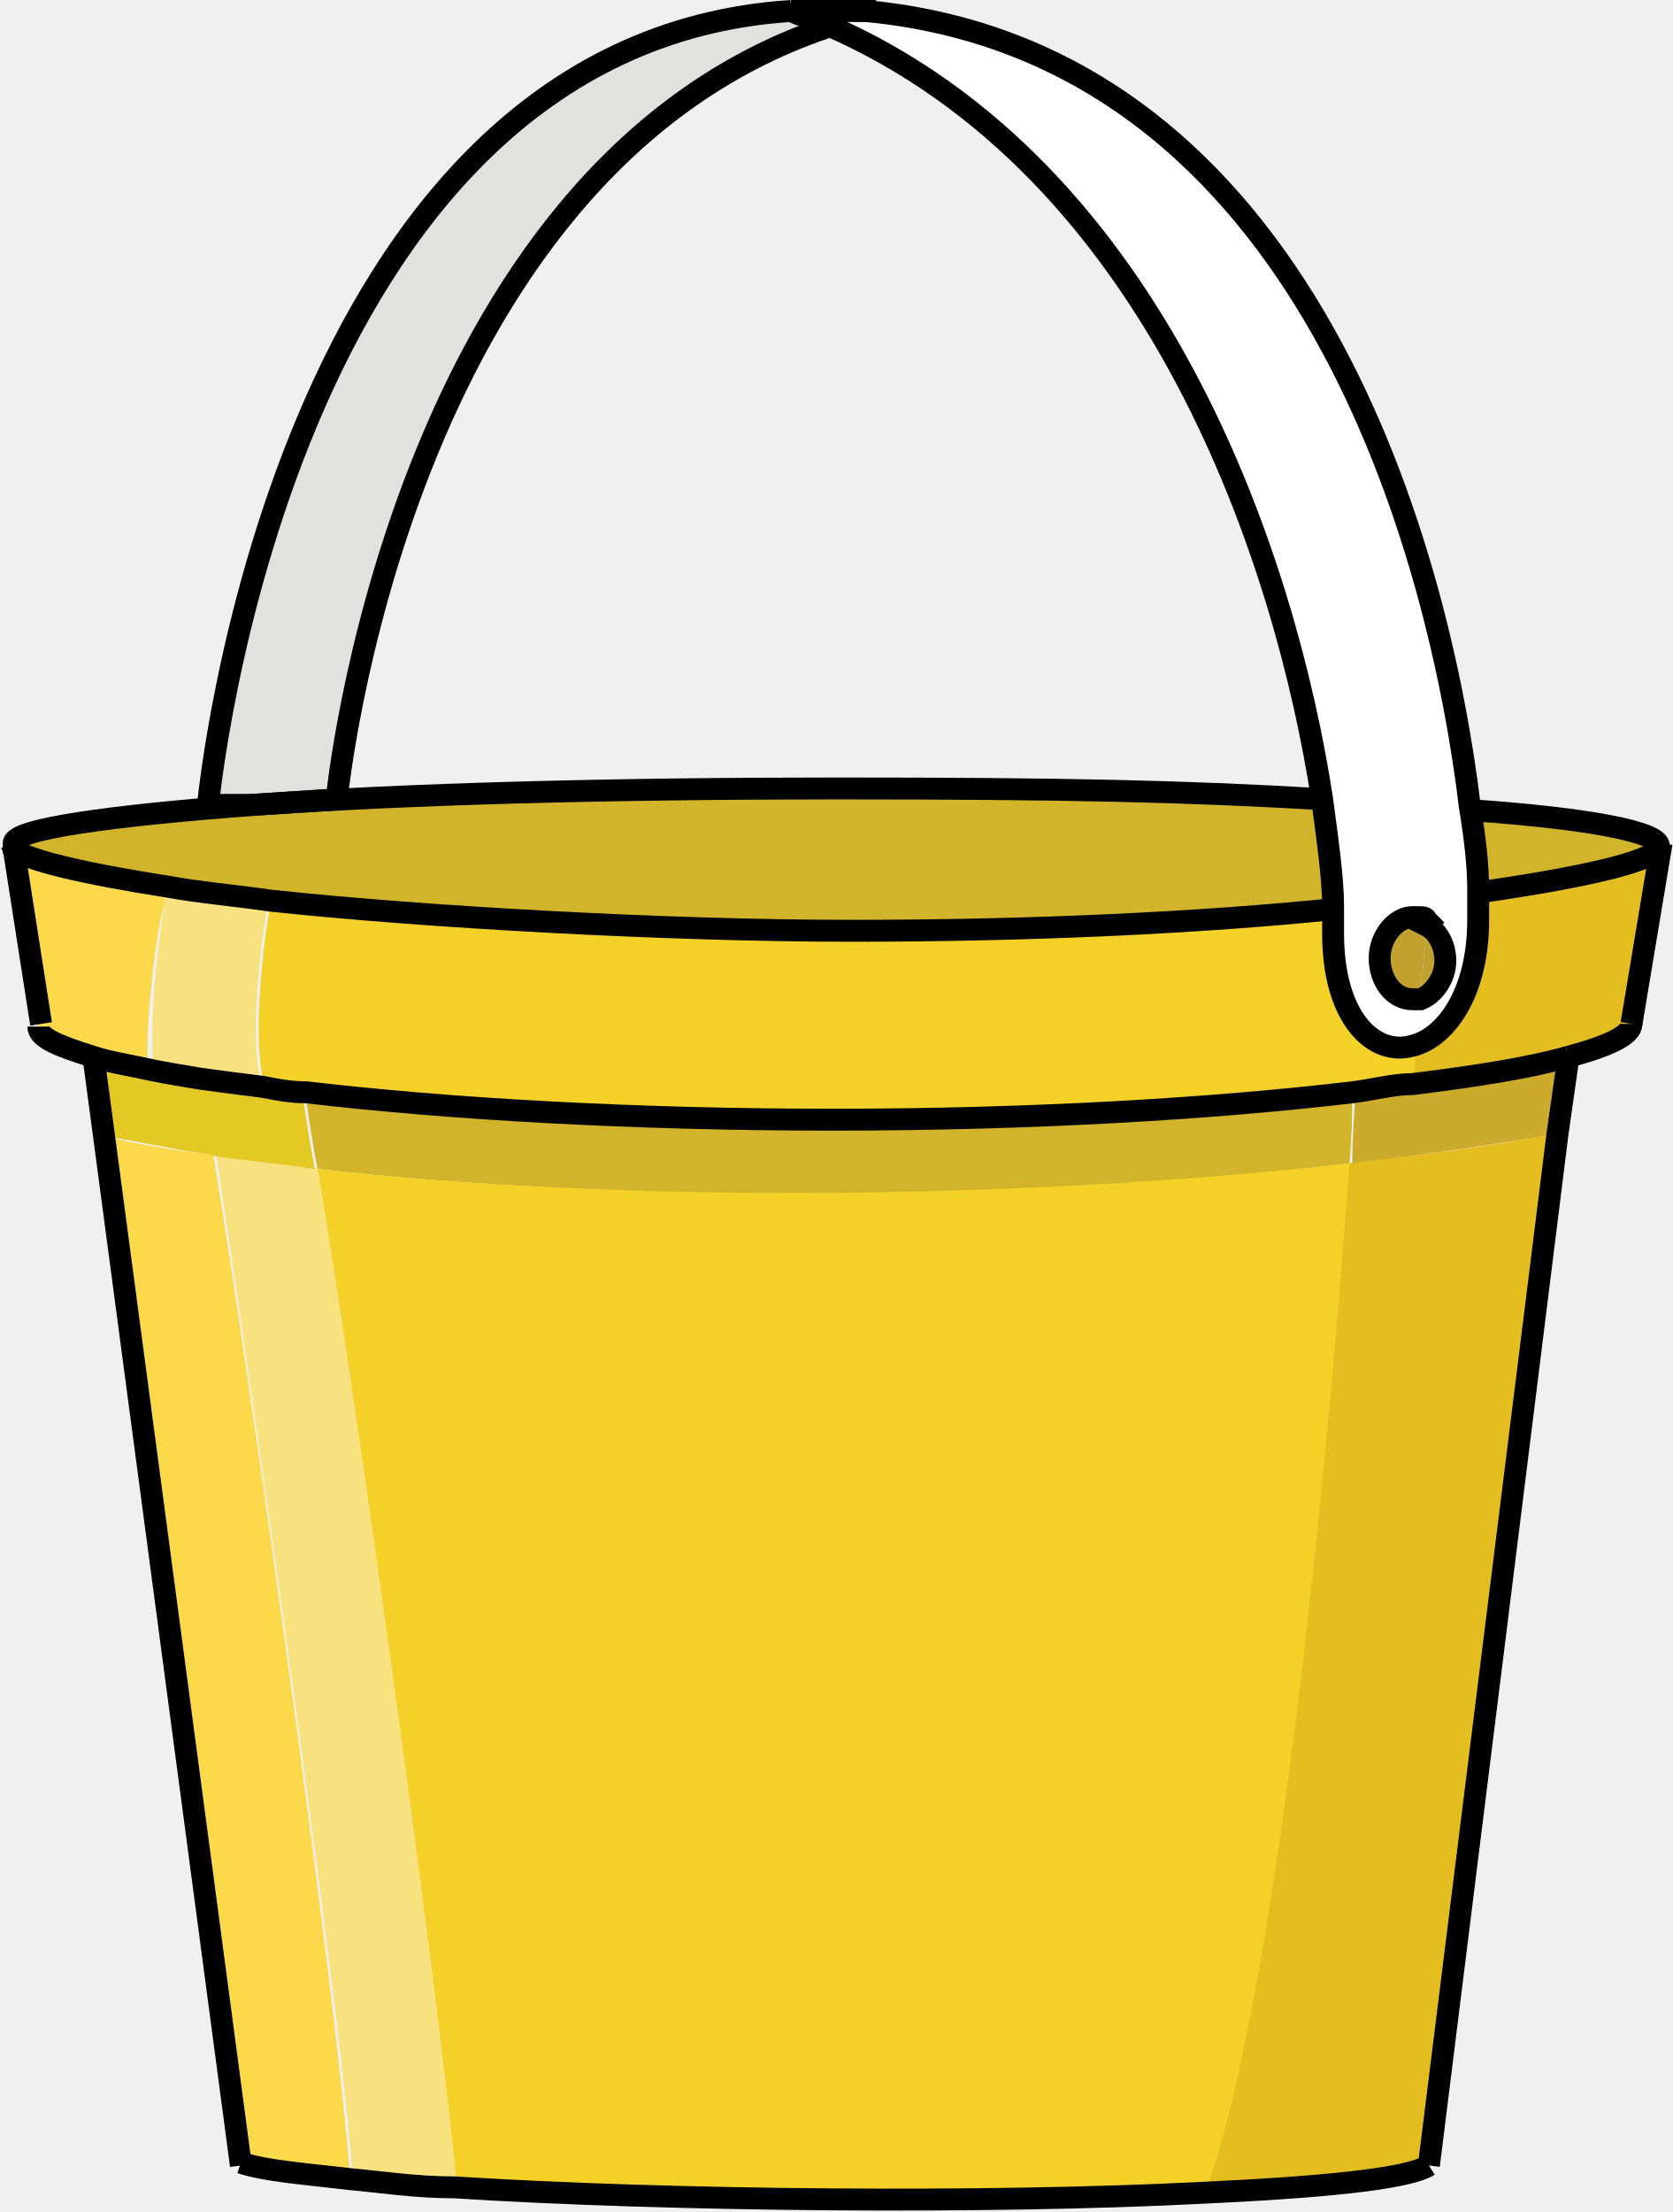
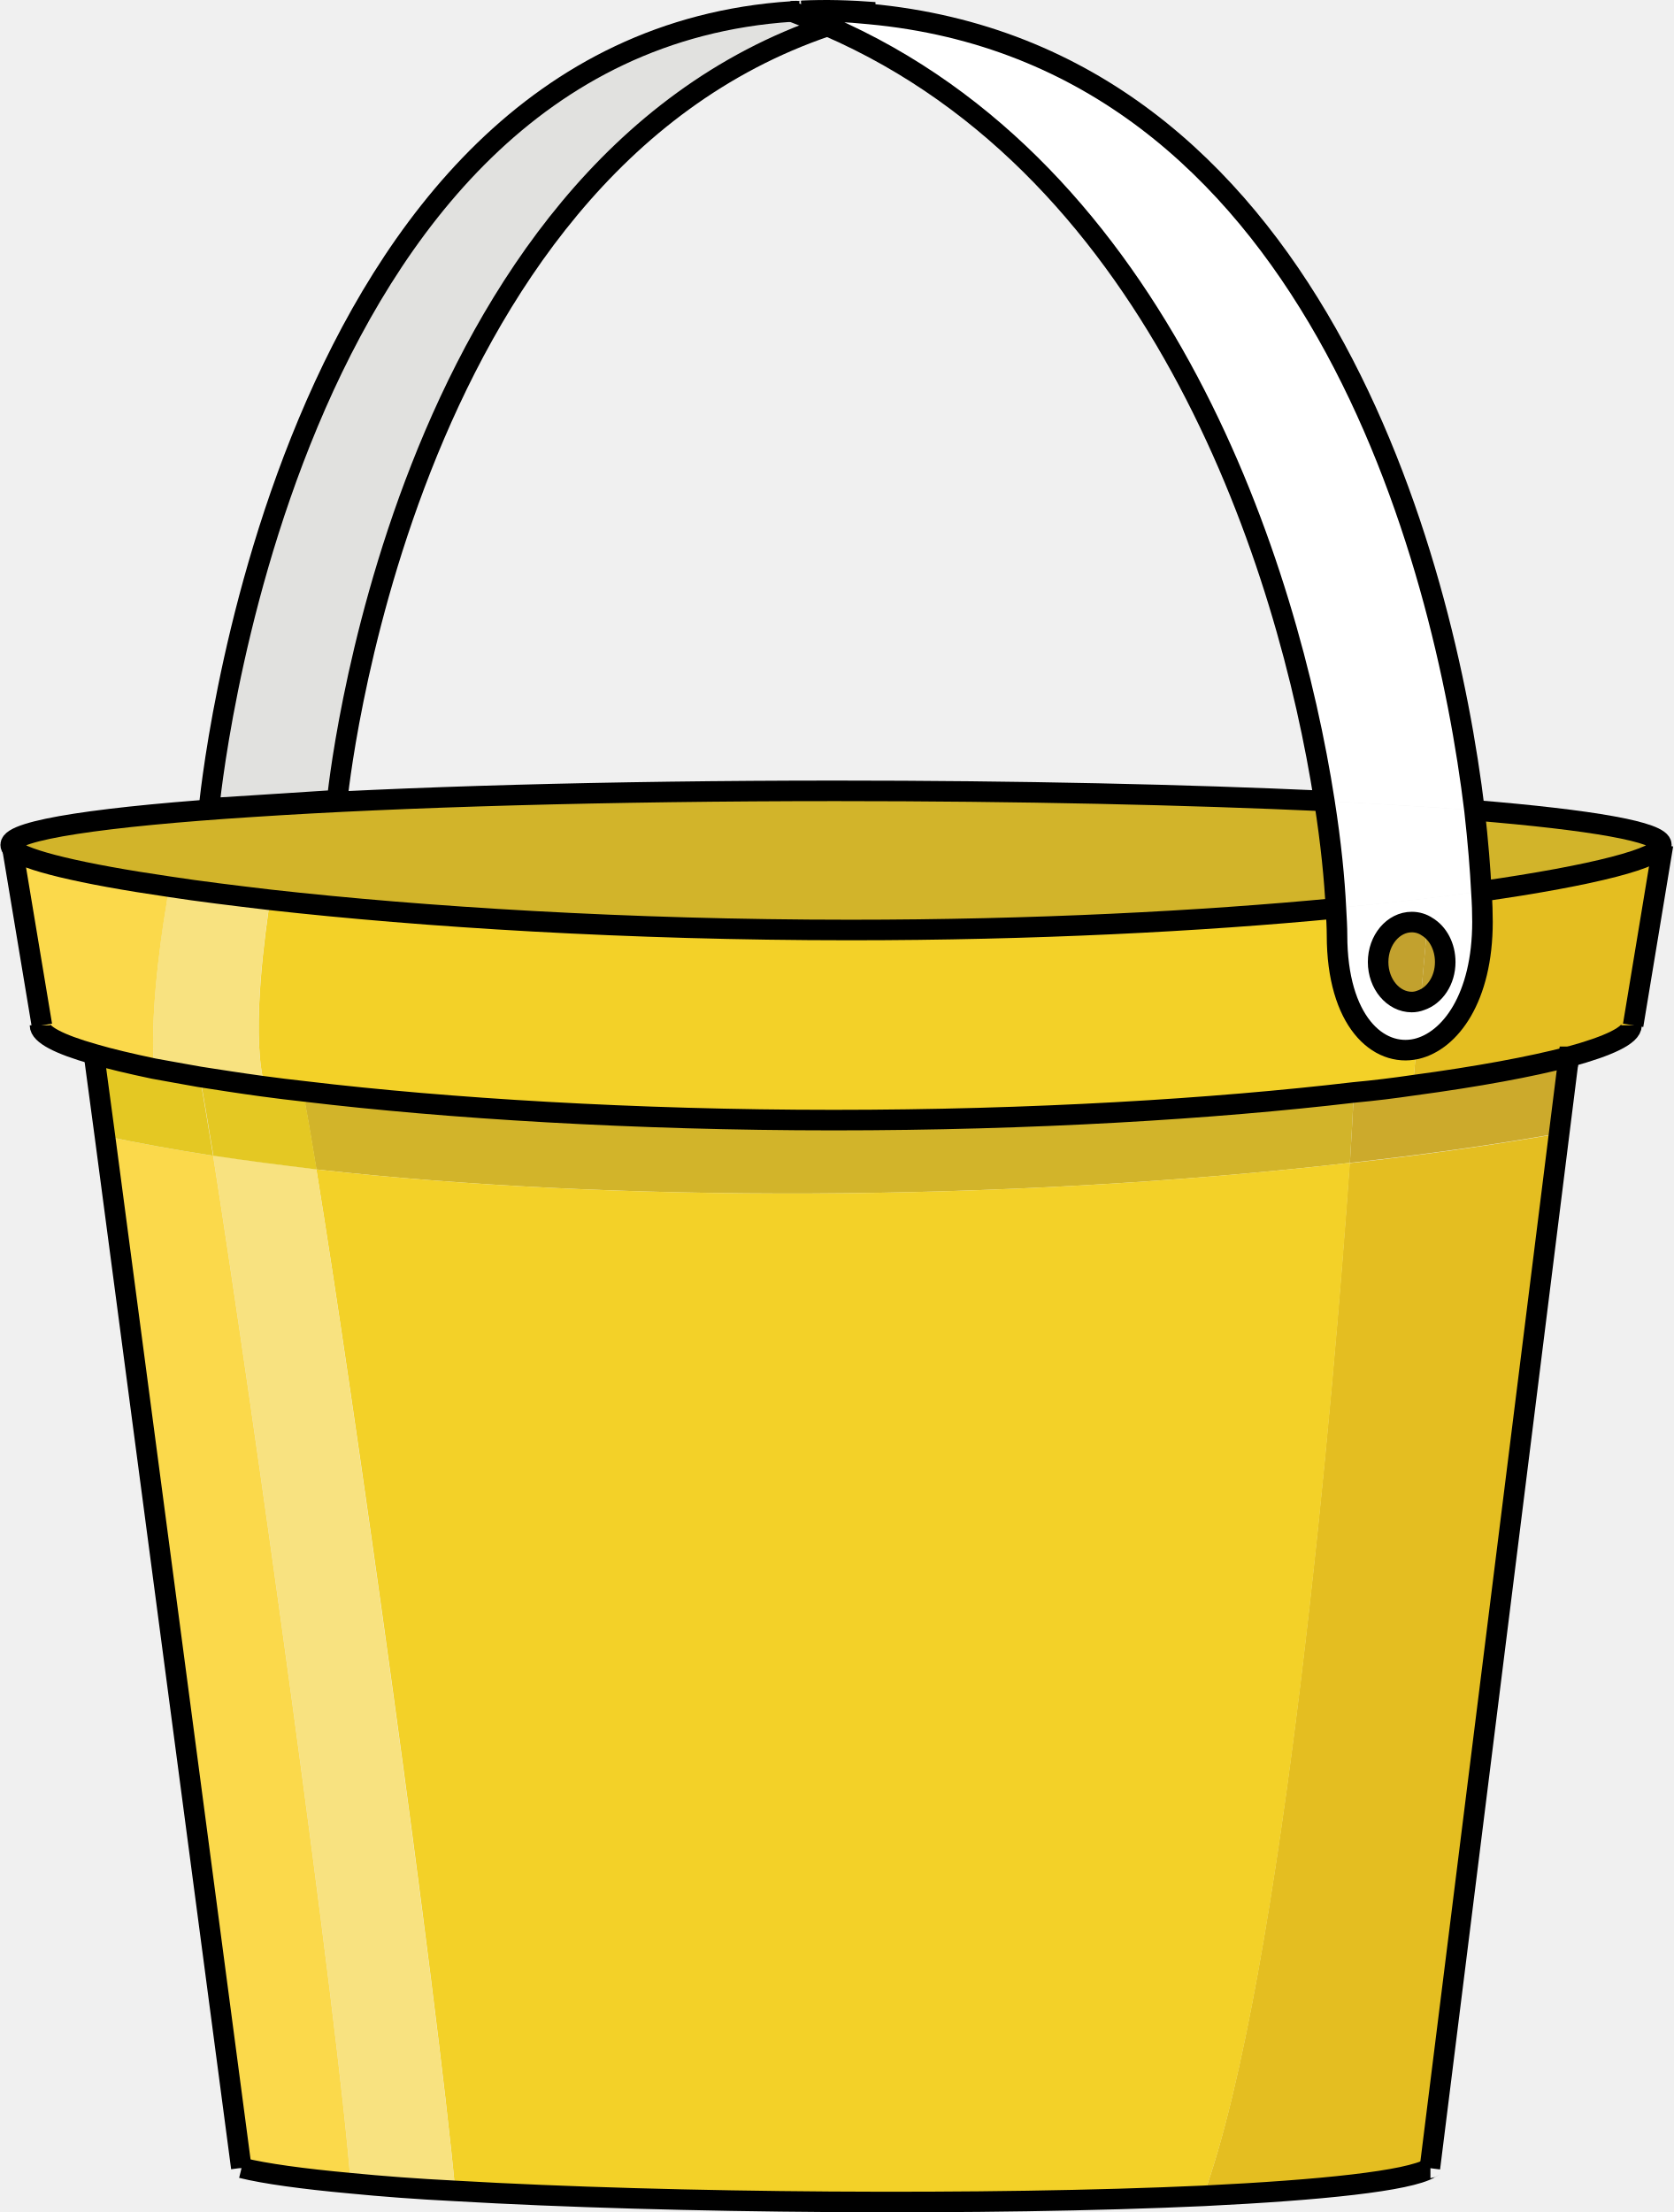
- <svg xmlns="http://www.w3.org/2000/svg" id="a" width="61.1" height="80.8" viewBox="0 0 61.1 80.8">
+ <svg xmlns="http://www.w3.org/2000/svg" id="a" width="61.08" height="80.75" viewBox="0 0 61.08 80.75">
  <defs>
-     <style>.c{fill:none;stroke:#000;stroke-width:.8px;}.d{fill:#f7c2d9;}.d,.e,.f,.g,.h,.i,.j,.k,.l,.m,.n,.o{stroke-width:0px;}.e{fill:#f8e280;}.f{fill:#d2b42a;}.g{fill:#ccaa2c;}.h{fill:#e1e1df;}.i{fill:#c2a12e;}.j{fill:#fbd94b;}.k{fill:#f3d128;}.l{fill:#fff;}.m{fill:#e4be21;}.n{fill:#e4c823;}.o{fill:url(#b);}</style>
-     <linearGradient id="b" x1="3.7" y1=".4" x2="31.9" y2=".4" gradientUnits="userSpaceOnUse">
+     <style>.c{fill:none;stroke:#000;stroke-width:.75px;}.d{fill:#f7c2d9;}.d,.e,.f,.g,.h,.i,.j,.k,.l,.m,.n,.o{stroke-width:0px;}.e{fill:#f8e280;}.f{fill:#d2b42a;}.g{fill:#ccaa2c;}.h{fill:#e1e1df;}.i{fill:#c2a12e;}.j{fill:#fbd94b;}.k{fill:#f3d128;}.l{fill:#fff;}.m{fill:#e4be21;}.n{fill:#e4c823;}.o{fill:url(#b);}</style>
+     <linearGradient id="b" x1="3.72" y1=".44" x2="31.93" y2=".44" gradientUnits="userSpaceOnUse">
      <stop offset="0" stop-color="#f7c1d8" />
      <stop offset="1" stop-color="#eb008b" />
    </linearGradient>
  </defs>
-   <path class="m" d="m57.3,38.6h0c-1.4.4-3.3.7-5.7,1,0-.4,0-.9.1-1.3,1.2-.3,2.4-1.9,2.4-4.6s0-.7,0-1.1c4.1-.6,6.6-1.2,6.6-1.7h0l-1.1,6.6h0c0,.4-.8.8-2.3,1.2Z" />
-   <path class="g" d="m51.6,39.6c2.4-.3,4.3-.7,5.7-1l-.3,2.8c-2.4.4-5,.8-7.6,1.1,0-1.1.1-2,.1-2.6.8,0,1.5-.2,2.2-.3Z" />
-   <path class="m" d="m56.9,41.4l-4.7,37.8c-.8.5-4,.8-8.3,1h0c2.9-8,4.8-29.5,5.3-37.7,2.6-.3,5.2-.6,7.6-1.1Z" />
-   <path class="f" d="m60.6,30.8c0,.5-2.4,1.1-6.6,1.7,0-.8-.1-1.8-.3-3,4.3.3,6.8.8,6.8,1.3Z" />
-   <path class="l" d="m51.9,36.5c.5-.2.9-.7.9-1.4s-.3-1.1-.7-1.3c-.2-.1-.4-.2-.6-.2-.7,0-1.2.7-1.2,1.5s.6,1.5,1.2,1.5.2,0,.3,0Zm-.2,1.8c-1.4.3-2.9-1-2.9-4.1s0-.6,0-1c2-.2,3.8-.4,5.3-.6,0,.4,0,.8,0,1.1,0,2.8-1.2,4.3-2.4,4.6Z" />
-   <path class="l" d="m53.8,29.6c.1,1.2.2,2.2.3,3-1.5.2-3.3.4-5.3.6,0-1-.2-2.4-.4-3.9,2,.1,3.9.2,5.5.3Z" />
-   <path class="l" d="m53.8,29.6c-1.6-.1-3.4-.2-5.5-.3-1.3-8.5-5.9-23-18.1-28.3.5-.2,1-.3,1.5-.4,16.2,1.5,21,19.9,22.1,29.1Z" />
-   <path class="i" d="m52.1,33.8c.4.2.7.7.7,1.3s-.4,1.2-.9,1.4c0-.9.2-1.8.2-2.7Z" />
-   <path class="i" d="m52.1,33.8c0,.9-.2,1.8-.2,2.7,0,0-.2,0-.3,0-.7,0-1.2-.7-1.2-1.5s.6-1.5,1.2-1.5.4,0,.6.2Z" />
-   <path class="k" d="m49.4,39.9c-5.1.6-11.7,1-19,1s-14.1-.4-19.2-1c-.6,0-1.1-.1-1.6-.2v-.3c-.4-1.9.1-5.5.3-6.5,5.5.6,13,1.1,21.2,1.1s12.8-.3,17.7-.8c0,.4,0,.7,0,1,0,3.1,1.5,4.5,2.9,4.1,0,.4,0,.9-.1,1.3-.7,0-1.4.2-2.2.3Z" />
-   <path class="f" d="m49.4,39.9c0,.6,0,1.4-.1,2.6-12.7,1.5-27.1,1.4-37.7.2-.2-1-.3-1.8-.4-2.4v-.5c5.2.6,11.9,1,19.3,1s13.9-.4,19-1Z" />
-   <path class="f" d="m9.9,32.8c-1.4-.2-2.6-.3-3.7-.5-3.2-.5-5.3-1-5.7-1.4,0,0,0-.1,0-.2,0-.5,3.4-1,8.8-1.4,5.5-.4,13-.6,21.3-.6s12.8.1,17.8.4c.2,1.5.4,2.9.4,3.9-4.9.5-11,.8-17.7.8s-15.6-.5-21.2-1.1Z" />
-   <path class="k" d="m49.3,42.5c-.6,8.2-2.4,29.7-5.3,37.7h0c-7.8.4-19.4.3-27.3-.2-.7-7.3-3.7-29-5.1-37.3,10.7,1.2,25,1.2,37.7-.2Z" />
-   <path class="o" d="m31.9.4c0,0-.1,0-.2,0-.8,0-1.6-.1-2.5-.1.9,0,1.7,0,2.7,0Z" />
-   <path class="d" d="m29.3.4c.9,0,1.7,0,2.5.1-.5.1-1,.3-1.5.4-.4-.2-.9-.4-1.3-.5,0,0,.2,0,.3,0,0,0,0,0,.1,0Z" />
-   <path class="h" d="m28.9.4c.4.2.9.3,1.3.5C14.5,6.3,12.3,29.2,12.3,29.2l-3.1.2h-1.6c0,0,2.6-27.8,21.3-29Z" />
-   <path class="d" d="m29.2.4c0,0-.2,0-.3,0,0,0,0,0,0,0,0,0,.2,0,.3,0Z" />
-   <path class="e" d="m11.6,42.7c1.4,8.3,4.4,30,5.1,37.3-1.4,0-2.7-.2-3.8-.3-.4-5.9-3.6-28.3-5-37.5,1.2.2,2.5.3,3.8.5Z" />
-   <path class="n" d="m11.1,40.3c.1.6.2,1.4.4,2.4-1.3-.2-2.6-.3-3.8-.5-.2-1.2-.4-2.2-.5-2.9.7.1,1.5.2,2.3.3.5,0,1.1.1,1.6.2v.5Z" />
-   <path class="j" d="m7.8,42.2c1.5,9.2,4.6,31.6,5,37.5-1.7-.2-3.1-.3-4-.6h0L3.8,41.5c1.2.3,2.5.5,4,.7Z" />
-   <path class="e" d="m7.3,39.3c-.6-.1-1.2-.2-1.7-.3-.2-2.4.4-5.9.4-5.9v-.7c1.2.2,2.4.3,3.8.5-.2,1.1-.7,4.6-.3,6.5v.3c-.9-.1-1.6-.2-2.3-.3Z" />
-   <path class="n" d="m5.6,39c.5,0,1.1.2,1.7.3.1.7.3,1.7.5,2.9-1.4-.2-2.7-.5-4-.7l-.4-3c.6.2,1.3.3,2.2.5Z" />
-   <path class="j" d="m3.4,38.5c-1.3-.4-2-.7-2-1.1h0l-1.1-6.4c.4.4,2.5.9,5.7,1.4v.7c-.1,0-.7,3.5-.6,5.9-.9-.2-1.6-.3-2.2-.5Z" />
-   <path class="c" d="m53.8,29.6c4.3.3,6.8.8,6.8,1.3s-2.4,1.1-6.6,1.7" />
-   <path class="c" d="m48.8,33.2c-4.9.5-11,.8-17.7.8s-15.6-.5-21.2-1.1c-1.4-.2-2.6-.3-3.7-.5-3.2-.5-5.3-1-5.7-1.4,0,0,0-.1,0-.2,0-.5,3.4-1,8.8-1.4,5.5-.4,13-.6,21.3-.6s12.8.1,17.8.4" />
-   <path class="c" d="m57.3,38.6c-1.4.4-3.3.7-5.7,1-.7,0-1.4.2-2.2.3-5.1.6-11.7,1-19,1s-14.1-.4-19.2-1c-.6,0-1.1-.1-1.6-.2-.8-.1-1.6-.2-2.3-.3-.6-.1-1.2-.2-1.7-.3-.9-.2-1.6-.3-2.2-.5-1.3-.4-2-.7-2-1.1" />
-   <path class="c" d="m59.6,37.4c0,.4-.8.8-2.3,1.2" />
-   <path class="c" d="m52.2,79.1s0,0,0,0c-.8.5-4,.8-8.3,1-7.8.4-19.4.3-27.3-.2-1.4,0-2.7-.2-3.8-.3-1.7-.2-3.1-.3-4-.6" />
-   <polyline class="c" points=".4 30.8 .5 31 1.5 37.4" />
-   <line class="c" x1="60.7" y1="30.8" x2="59.6" y2="37.4" />
-   <polyline class="c" points="8.8 79.1 8.8 79.1 3.8 41.5 3.4 38.5 3.4 38.4" />
-   <polyline class="c" points="52.2 79.1 56.9 41.4 57.3 38.6 57.3 38.6 57.3 38.4" />
-   <path class="c" d="m30.2,1C14.5,6.3,12.3,29.2,12.3,29.2l-3.1.2h-1.6c0,0,2.6-27.8,21.3-29" />
-   <path class="c" d="m29.3.4c.9,0,1.7,0,2.7,0,0,0-.1,0-.2,0" />
-   <path class="c" d="m29.2.4c0,0-.2,0-.3,0,0,0,0,0,0,0,.4.2.9.3,1.3.5,12.2,5.3,16.8,19.8,18.1,28.3.2,1.5.4,2.9.4,3.9,0,.4,0,.7,0,1,0,3.1,1.5,4.5,2.9,4.1,1.2-.3,2.4-1.9,2.4-4.6s0-.7,0-1.1c0-.8-.1-1.8-.3-3-1.1-9.2-5.9-27.6-22.1-29.1-.8,0-1.6-.1-2.5-.1" />
-   <path class="c" d="m52.1,33.8c.4.2.7.7.7,1.3s-.4,1.2-.9,1.4c0,0-.2,0-.3,0-.7,0-1.2-.7-1.2-1.5s.6-1.5,1.2-1.5.4,0,.6.2Z" />
+   <path class="m" d="m57.28,38.58h-.01c-1.38.36-3.31.72-5.69,1.04.05-.44.08-.9.12-1.34,1.23-.29,2.41-1.86,2.41-4.64,0-.31-.01-.67-.04-1.1,4.13-.59,6.58-1.23,6.58-1.7h.06l-1.09,6.59h-.06c0,.36-.81.75-2.28,1.15Z" />
+   <path class="g" d="m51.58,39.62c2.38-.32,4.31-.68,5.69-1.04l-.35,2.79c-2.44.43-5.01.79-7.64,1.08.07-1.14.12-2.01.14-2.56.75-.07,1.47-.17,2.16-.26Z" />
+   <path class="m" d="m56.92,41.37l-4.72,37.78c-.8.47-3.97.8-8.27,1.01h0c2.92-8.04,4.78-29.53,5.34-37.7,2.64-.29,5.2-.65,7.64-1.08Z" />
+   <path class="f" d="m60.65,30.84c0,.47-2.44,1.11-6.58,1.7-.04-.8-.12-1.81-.25-2.96,4.27.35,6.83.79,6.83,1.26Z" />
+   <path class="l" d="m51.86,36.52c.52-.17.9-.73.9-1.4,0-.56-.26-1.05-.66-1.29-.17-.11-.36-.17-.56-.17-.68,0-1.23.66-1.23,1.46s.55,1.46,1.23,1.46c.11,0,.23-.02.32-.06Zm-.16,1.76c-1.4.32-2.9-1.02-2.9-4.15,0-.29-.01-.62-.04-.98,1.98-.19,3.76-.4,5.31-.61.02.43.04.79.04,1.1,0,2.78-1.17,4.35-2.41,4.64Z" />
+   <path class="l" d="m53.82,29.58c.13,1.15.22,2.16.25,2.96-1.55.22-3.33.42-5.31.61-.05-1.04-.18-2.37-.42-3.91,2.04.11,3.88.22,5.48.34Z" />
+   <path class="l" d="m53.82,29.58c-1.59-.12-3.44-.23-5.48-.34-1.32-8.48-5.89-23-18.14-28.3.49-.17.99-.32,1.51-.44,16.2,1.49,20.99,19.89,22.1,29.08Z" />
+   <path class="i" d="m52.1,33.83c.4.24.66.73.66,1.29,0,.67-.38,1.23-.9,1.4.08-.9.16-1.8.24-2.7Z" />
+   <path class="i" d="m52.1,33.83c-.08.9-.16,1.8-.24,2.7-.1.04-.22.06-.32.06-.68,0-1.23-.66-1.23-1.46s.55-1.46,1.23-1.46c.2,0,.4.06.56.17Z" />
+   <path class="k" d="m49.42,39.89c-5.1.6-11.74,1.01-18.99,1.01s-14.14-.43-19.24-1.04c-.56-.06-1.11-.13-1.63-.2l.04-.28c-.41-1.92.1-5.45.26-6.53,5.54.62,13.03,1.1,21.16,1.1,6.72,0,12.83-.32,17.74-.79.02.36.04.69.04.98,0,3.13,1.5,4.47,2.9,4.15-.04.44-.07.9-.12,1.34-.68.1-1.4.19-2.16.26Z" />
+   <path class="f" d="m49.42,39.89c-.02.55-.07,1.43-.14,2.56-12.72,1.46-27.05,1.44-37.73.24-.17-1.01-.3-1.82-.41-2.38l.05-.46c5.1.61,11.84,1.04,19.24,1.04s13.89-.41,18.99-1.01Z" />
+   <path class="f" d="m9.86,32.84c-1.35-.16-2.59-.31-3.69-.48-3.23-.47-5.3-.97-5.71-1.37-.06-.06-.08-.11-.08-.16,0-.54,3.37-1.04,8.83-1.39,5.45-.36,12.99-.58,21.3-.58,6.67,0,12.84.14,17.84.37.24,1.53.37,2.86.42,3.91-4.91.47-11.02.79-17.74.79-8.12,0-15.62-.48-21.16-1.1Z" />
+   <path class="k" d="m49.28,42.45c-.56,8.17-2.42,29.66-5.34,37.69h0c-7.82.37-19.4.29-27.32-.17-.68-7.31-3.71-28.98-5.07-37.28,10.67,1.2,25,1.22,37.73-.24Z" />
+   <path class="o" d="m31.93.45c-.07.01-.14.04-.22.06-.79-.08-1.61-.12-2.46-.11.86-.05,1.75-.02,2.67.05Z" />
+   <path class="d" d="m29.26.4c.85-.01,1.67.02,2.46.11-.52.12-1.02.28-1.51.44-.42-.19-.86-.36-1.31-.53.08-.01.17-.01.25-.01.04-.01.07-.01.11-.01Z" />
+   <path class="h" d="m28.9.42c.44.17.89.34,1.31.53C14.52,6.26,12.31,29.21,12.31,29.21l-3.1.2-1.58.1S10.2,1.65,28.9.42Z" />
+   <path class="d" d="m29.15.41c-.08,0-.17,0-.25.01-.01,0-.02-.01-.04-.01.1,0,.19-.01.29,0Z" />
+   <path class="e" d="m11.55,42.69c1.35,8.3,4.38,29.98,5.07,37.28-1.4-.07-2.7-.17-3.82-.28-.44-5.91-3.56-28.26-5.02-37.51,1.2.18,2.46.35,3.77.5Z" />
+   <path class="n" d="m11.15,40.31c.11.56.24,1.38.41,2.38-1.32-.16-2.58-.32-3.77-.5-.2-1.21-.36-2.18-.49-2.88.71.11,1.46.23,2.28.34.52.07,1.07.14,1.63.2l-.05.46Z" />
+   <path class="j" d="m7.78,42.19c1.46,9.25,4.58,31.61,5.02,37.51-1.75-.16-3.13-.35-3.98-.56h-.01L3.83,41.47c1.21.26,2.54.5,3.95.72Z" />
+   <path class="e" d="m7.29,39.31c-.59-.11-1.15-.2-1.67-.3-.18-2.41.44-5.91.44-5.91l.11-.74c1.1.17,2.34.32,3.69.48-.17,1.08-.67,4.61-.26,6.53l-.04.28c-.81-.11-1.57-.23-2.28-.34Z" />
+   <path class="n" d="m5.62,39.01c.52.1,1.08.19,1.67.3.13.69.29,1.67.49,2.88-1.41-.22-2.74-.46-3.95-.72l-.4-2.98c.61.18,1.34.35,2.19.53Z" />
+   <path class="j" d="m3.43,38.49c-1.27-.36-1.96-.72-1.96-1.05h.06l-1.07-6.43c.42.4,2.48.9,5.71,1.37l-.11.74s-.62,3.5-.44,5.91c-.85-.18-1.58-.35-2.19-.53Z" />
+   <path class="c" d="m53.82,29.58c4.27.35,6.83.79,6.83,1.26s-2.44,1.11-6.58,1.7" />
+   <path class="c" d="m48.77,33.16c-4.91.47-11.02.79-17.74.79-8.12,0-15.62-.48-21.16-1.1-1.35-.16-2.59-.31-3.69-.48-3.23-.47-5.3-.97-5.71-1.37-.06-.06-.08-.11-.08-.16,0-.54,3.37-1.04,8.83-1.39,5.45-.36,12.99-.58,21.3-.58,6.67,0,12.84.14,17.84.37" />
+   <path class="c" d="m57.27,38.58c-1.38.36-3.31.72-5.69,1.04-.68.1-1.4.19-2.16.26-5.1.6-11.74,1.01-18.99,1.01s-14.14-.43-19.24-1.04c-.56-.06-1.11-.13-1.63-.2-.81-.11-1.57-.23-2.28-.34-.59-.11-1.15-.2-1.67-.3-.85-.18-1.58-.35-2.19-.53-1.27-.36-1.96-.72-1.96-1.05" />
+   <path class="c" d="m59.56,37.43c0,.36-.81.75-2.28,1.15" />
+   <path class="c" d="m52.22,79.14s-.01,0-.01.01c-.8.47-3.97.8-8.27,1.01-7.82.36-19.4.28-27.32-.18-1.4-.07-2.7-.17-3.82-.28-1.75-.16-3.13-.35-3.98-.56" />
+   <polyline class="c" points=".43 30.84 .46 31 1.53 37.43" />
+   <line class="c" x1="60.71" y1="30.84" x2="59.62" y2="37.43" />
+   <polyline class="c" points="8.81 79.15 8.81 79.14 3.83 41.47 3.43 38.49 3.42 38.39" />
+   <polyline class="c" points="52.2 79.15 56.92 41.37 57.27 38.58 57.28 38.58 57.3 38.44" />
+   <path class="c" d="m30.21.95C14.52,6.26,12.31,29.21,12.31,29.21l-3.1.2-1.58.1S10.2,1.65,28.9.42" />
+   <path class="c" d="m29.26.4c.86-.05,1.75-.02,2.67.05-.07.01-.14.04-.22.06" />
+   <path class="c" d="m29.15.41c-.1-.01-.19,0-.29,0,.01,0,.02.01.04.01.44.17.89.34,1.31.53,12.24,5.3,16.82,19.82,18.14,28.3.24,1.53.37,2.86.42,3.91.02.36.04.69.04.98,0,3.13,1.5,4.47,2.9,4.15,1.23-.29,2.41-1.86,2.41-4.64,0-.31-.01-.67-.04-1.1-.04-.8-.12-1.81-.25-2.96-1.11-9.19-5.91-27.59-22.1-29.08-.79-.08-1.61-.12-2.46-.11" />
+   <path class="c" d="m52.1,33.83c.4.24.66.73.66,1.29,0,.67-.38,1.23-.9,1.4-.1.04-.22.06-.32.06-.68,0-1.23-.66-1.23-1.46s.55-1.46,1.23-1.46c.2,0,.4.06.56.17Z" />
</svg>
